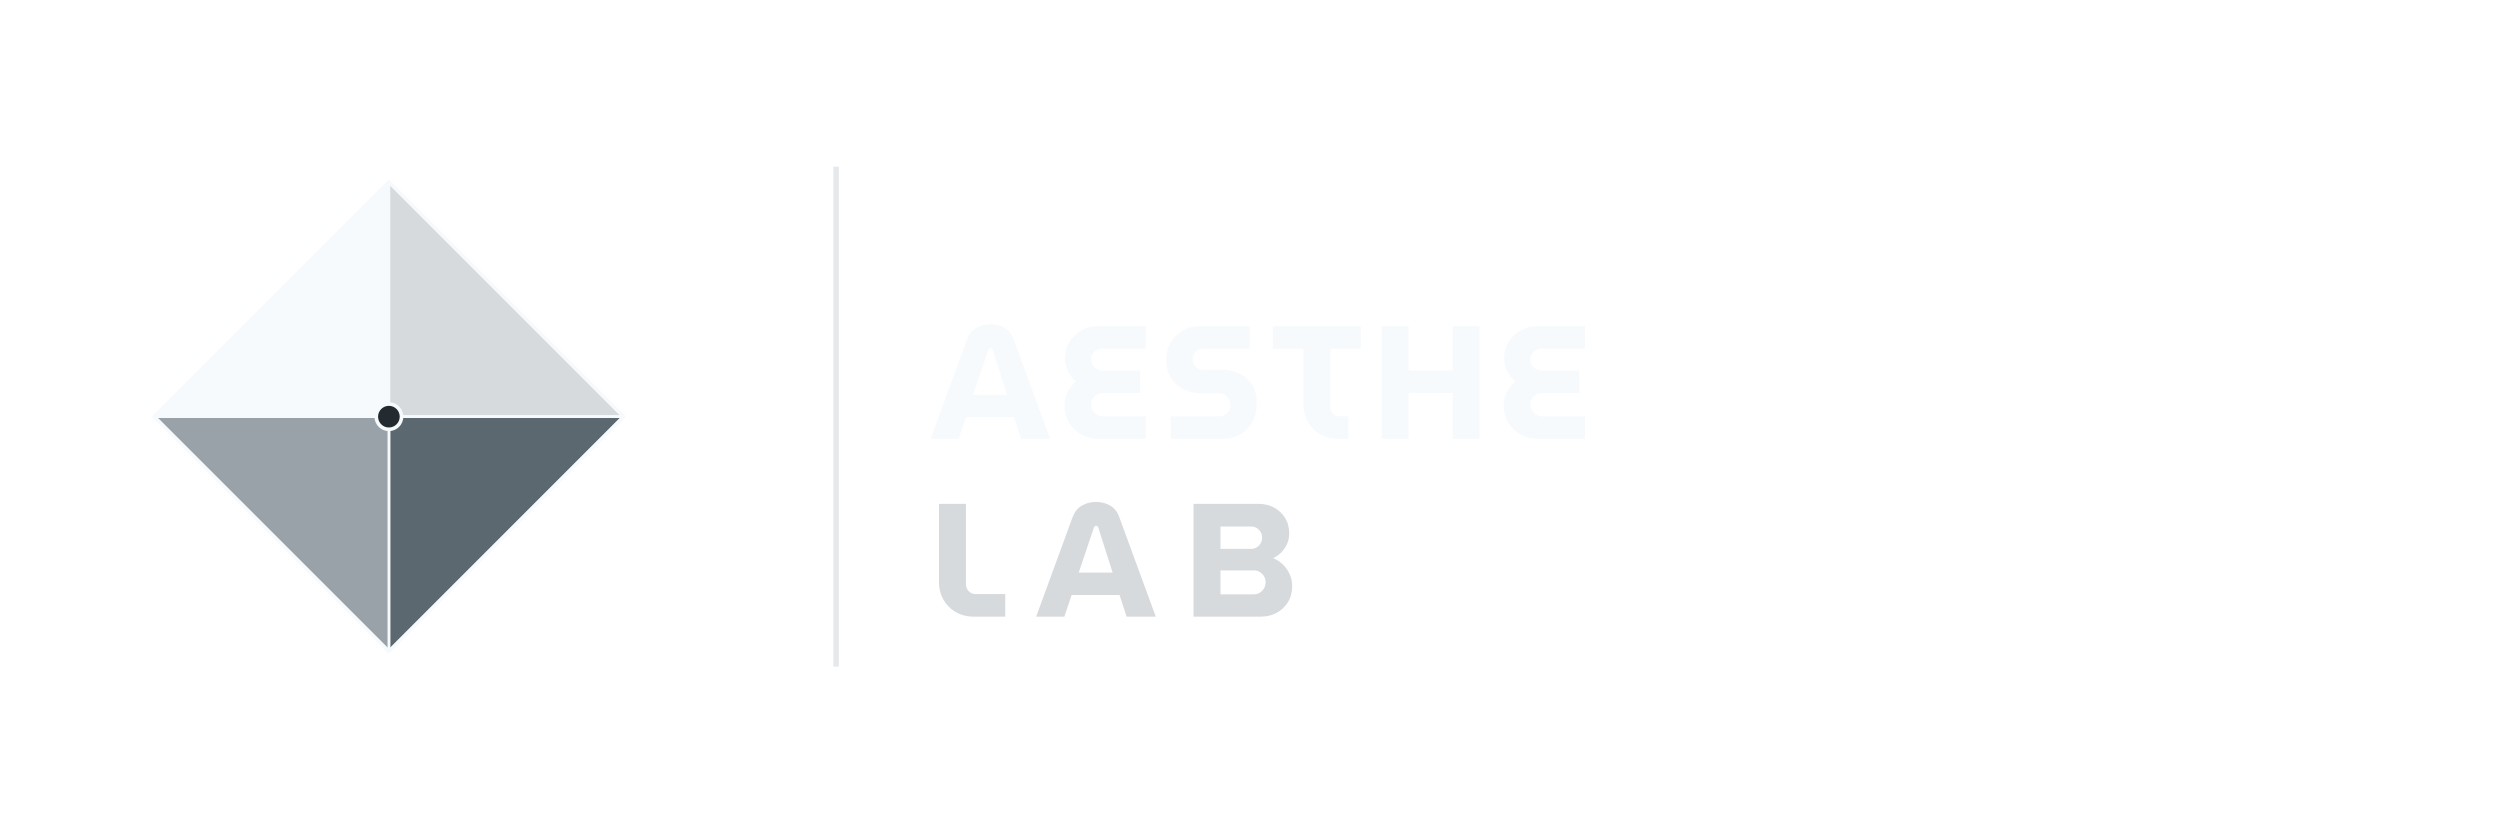
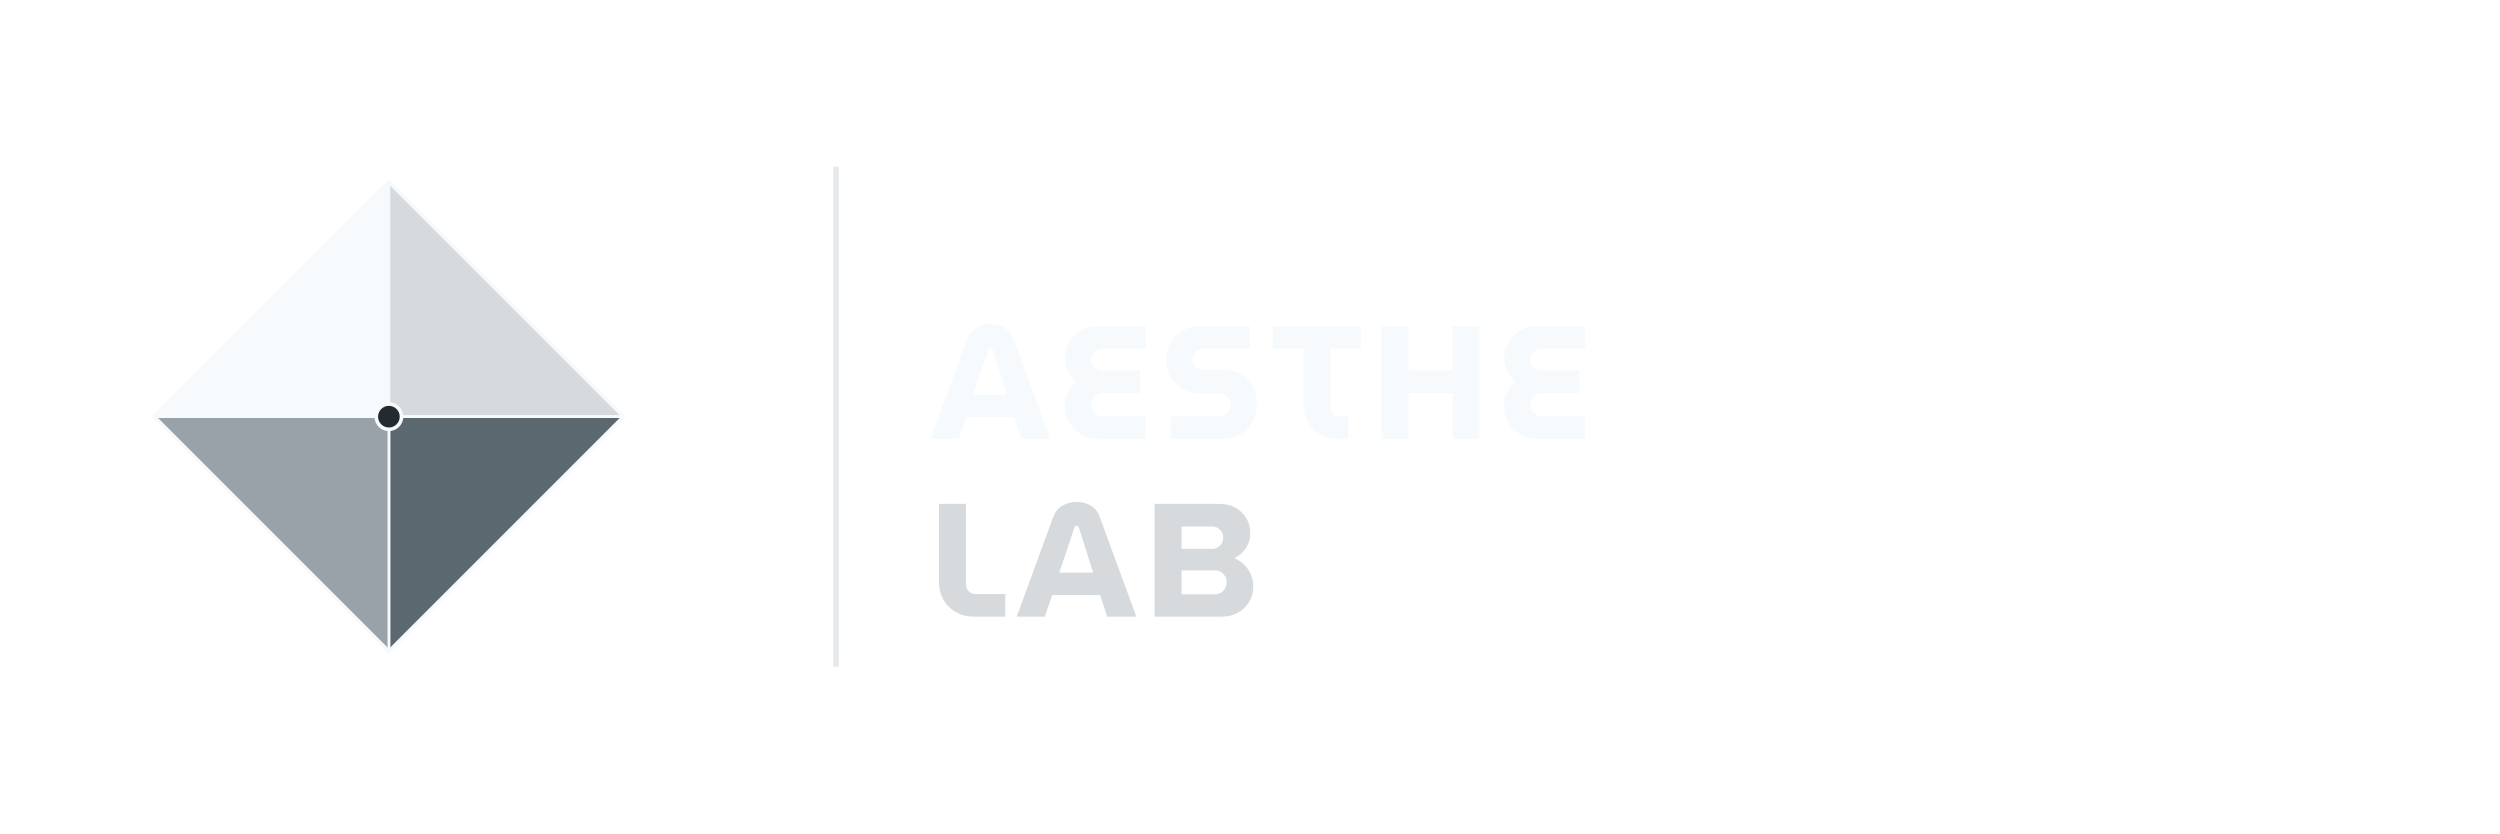
<svg xmlns="http://www.w3.org/2000/svg" viewBox="0 0 900 300" width="900" height="300">
  <g transform="translate(10,20) scale(0.65)">
    <g stroke="#F7FAFC" stroke-width="1.5" stroke-linejoin="round">
      <polygon points="70,200 200,70 200,200" fill="#F7FAFC" />
      <polygon points="200,70 330,200 200,200" fill="#D6DADD" />
      <polygon points="330,200 200,330 200,200" fill="#5C6870" />
      <polygon points="200,330 70,200 200,200" fill="#98A2A8" />
    </g>
    <polygon points="70,200 200,70 330,200 200,330" fill="none" stroke="#F7FAFC" stroke-width="2" stroke-linejoin="round" />
    <circle cx="200" cy="200" r="7" fill="#232B30" stroke="#F7FAFC" stroke-width="2" />
  </g>
  <rect x="300" y="60" width="2" height="180" fill="#D6DADD" opacity="0.6" />
  <g fill="#F7FAFC">
    <path transform="translate(335.00,158) scale(0.058,-0.058)" d="M0 0 226.667 618.667Q244.333 665.333 283.167 688.833Q322 712.333 371 712.333Q420 712.333 459.167 689.667Q498.333 667 515.333 619.667L742.667 0H561.667L517.667 134.667H220.667L174.667 0ZM264.333 273.667H474.667L385.667 553.333Q384 559 380.333 561.5Q376.667 564 371.667 564Q367 564 363.667 561.167Q360.333 558.333 358.667 553.333Z" />
    <path transform="translate(381.09,158) scale(0.058,-0.058)" d="M248 0Q189.333 0 141.167 27.333Q93 54.667 64.667 101.5Q36.333 148.333 36.333 207Q36.333 250.667 55.5 289.167Q74.667 327.667 108 355.667Q76.333 383 57.667 420.167Q39 457.333 39 498Q39 555.667 66.833 601.167Q94.667 646.667 141.833 673.333Q189 700 245.667 700H541.333V559.667H272.333Q253 559.667 237.0 550.833Q221 542 211.5 526.833Q202 511.667 202 491.667Q202 472.667 211.5 457.5Q221 442.333 237.0 433.5Q253 424.667 272.333 424.667H507V284.667H276.667Q255.667 284.667 238.667 275.0Q221.667 265.333 211.833 249.0Q202 232.667 202 212Q202 191.667 211.833 175.333Q221.667 159 238.667 149.833Q255.667 140.667 276.667 140.667H541.333V0Z" />
    <path transform="translate(417.73,158) scale(0.058,-0.058)" d="M64.667 0V140.333H363.667Q384 140.333 399.833 150.0Q415.667 159.667 425.167 175.833Q434.667 192 434.667 211Q434.667 231 425.167 247.167Q415.667 263.333 399.833 273.0Q384 282.667 363.667 282.667H255.667Q194.667 282.667 145.0 307.0Q95.333 331.333 65.833 377.5Q36.333 423.667 36.333 488.667Q36.333 552.667 64.333 600.0Q92.333 647.333 140.0 673.667Q187.667 700 245.667 700H554.667V559.667H264.667Q246.667 559.667 231.833 550.667Q217 541.667 208.833 527.0Q200.667 512.333 200.667 494.333Q200.667 476.333 208.833 461.667Q217 447 231.833 438.167Q246.667 429.333 264.667 429.333H377.667Q444.667 429.333 494.333 403.833Q544 378.333 571.333 332.667Q598.667 287 598.667 225.667Q598.667 154 570.167 103.333Q541.667 52.667 493.667 26.333Q445.667 0 387.667 0Z" />
    <path transform="translate(457.33,158) scale(0.058,-0.058)" d="M421 0Q357.333 0 308.667 28.5Q260 57 232.667 105.167Q205.333 153.333 205.333 212.333V559.667H15V700H561.667V559.667H372.667V197.333Q372.667 174 389.0 157.167Q405.333 140.333 428.667 140.333H484.333V0Z" />
    <path transform="translate(493.80,158) scale(0.058,-0.058)" d="M61.333 0V700H228.667V425.333H502.333V700H669.667V0H502.333V285H228.667V0Z" />
    <path transform="translate(539.20,158) scale(0.058,-0.058)" d="M248 0Q189.333 0 141.167 27.333Q93 54.667 64.667 101.5Q36.333 148.333 36.333 207Q36.333 250.667 55.5 289.167Q74.667 327.667 108 355.667Q76.333 383 57.667 420.167Q39 457.333 39 498Q39 555.667 66.833 601.167Q94.667 646.667 141.833 673.333Q189 700 245.667 700H541.333V559.667H272.333Q253 559.667 237.0 550.833Q221 542 211.5 526.833Q202 511.667 202 491.667Q202 472.667 211.5 457.5Q221 442.333 237.0 433.5Q253 424.667 272.333 424.667H507V284.667H276.667Q255.667 284.667 238.667 275.0Q221.667 265.333 211.833 249.0Q202 232.667 202 212Q202 191.667 211.833 175.333Q221.667 159 238.667 149.833Q255.667 140.667 276.667 140.667H541.333V0Z" />
  </g>
  <g fill="#D6DADD">
    <path transform="translate(335.00,222) scale(0.058,-0.058)" d="M269.333 0Q204.333 0 155.333 29.0Q106.333 58 79.333 106.167Q52.333 154.333 52.333 212.333V700H219.667V200.333Q219.667 176 236.833 158.167Q254 140.333 278.667 140.333H463.667V0Z" />
-     <path transform="translate(373.01,222) scale(0.058,-0.058)" d="M0 0 226.667 618.667Q244.333 665.333 283.167 688.833Q322 712.333 371 712.333Q420 712.333 459.167 689.667Q498.333 667 515.333 619.667L742.667 0H561.667L517.667 134.667H220.667L174.667 0ZM264.333 273.667H474.667L385.667 553.333Q384 559 380.333 561.5Q376.667 564 371.667 564Q367 564 363.667 561.167Q360.333 558.333 358.667 553.333Z" />
-     <path transform="translate(426.11,222) scale(0.058,-0.058)" d="M61.333 0V700H466.667Q519 700 561.5 677.0Q604 654 629.667 613.0Q655.333 572 655.333 516Q655.333 483 642.5 453.0Q629.667 423 607.5 400.167Q585.333 377.333 555.667 363Q590.333 349.333 616.833 323.167Q643.333 297 658.5 262.833Q673.667 228.667 673.667 189.667Q673.667 132.667 647.167 89.833Q620.667 47 576.667 23.5Q532.667 0 478.667 0ZM228.667 138.667H435Q456.333 138.667 472.667 148.667Q489 158.667 498.833 175.833Q508.667 193 508.667 213.333Q508.667 234.333 498.833 250.833Q489 267.333 472.667 277.333Q456.333 287.333 435 287.333H228.667ZM228.667 420.667H418Q437.667 420.667 453.333 430.167Q469 439.667 478.0 455.5Q487 471.333 487 490.333Q487 509.667 478.0 525.333Q469 541 453.5 550.333Q438 559.667 418 559.667H228.667Z" />
+     <path transform="translate(366.01,222) scale(0.058,-0.058)" d="M0 0 226.667 618.667Q244.333 665.333 283.167 688.833Q322 712.333 371 712.333Q420 712.333 459.167 689.667Q498.333 667 515.333 619.667L742.667 0H561.667L517.667 134.667H220.667L174.667 0ZM264.333 273.667H474.667L385.667 553.333Q384 559 380.333 561.5Q376.667 564 371.667 564Q367 564 363.667 561.167Q360.333 558.333 358.667 553.333Z" />
+     <path transform="translate(412.10,222) scale(0.058,-0.058)" d="M61.333 0V700H466.667Q519 700 561.5 677.0Q604 654 629.667 613.0Q655.333 572 655.333 516Q655.333 483 642.5 453.0Q629.667 423 607.5 400.167Q585.333 377.333 555.667 363Q590.333 349.333 616.833 323.167Q643.333 297 658.5 262.833Q673.667 228.667 673.667 189.667Q673.667 132.667 647.167 89.833Q620.667 47 576.667 23.5Q532.667 0 478.667 0ZM228.667 138.667H435Q456.333 138.667 472.667 148.667Q489 158.667 498.833 175.833Q508.667 193 508.667 213.333Q508.667 234.333 498.833 250.833Q489 267.333 472.667 277.333Q456.333 287.333 435 287.333H228.667ZM228.667 420.667H418Q437.667 420.667 453.333 430.167Q469 439.667 478.0 455.5Q487 471.333 487 490.333Q487 509.667 478.0 525.333Q469 541 453.5 550.333Q438 559.667 418 559.667H228.667Z" />
  </g>
</svg>
